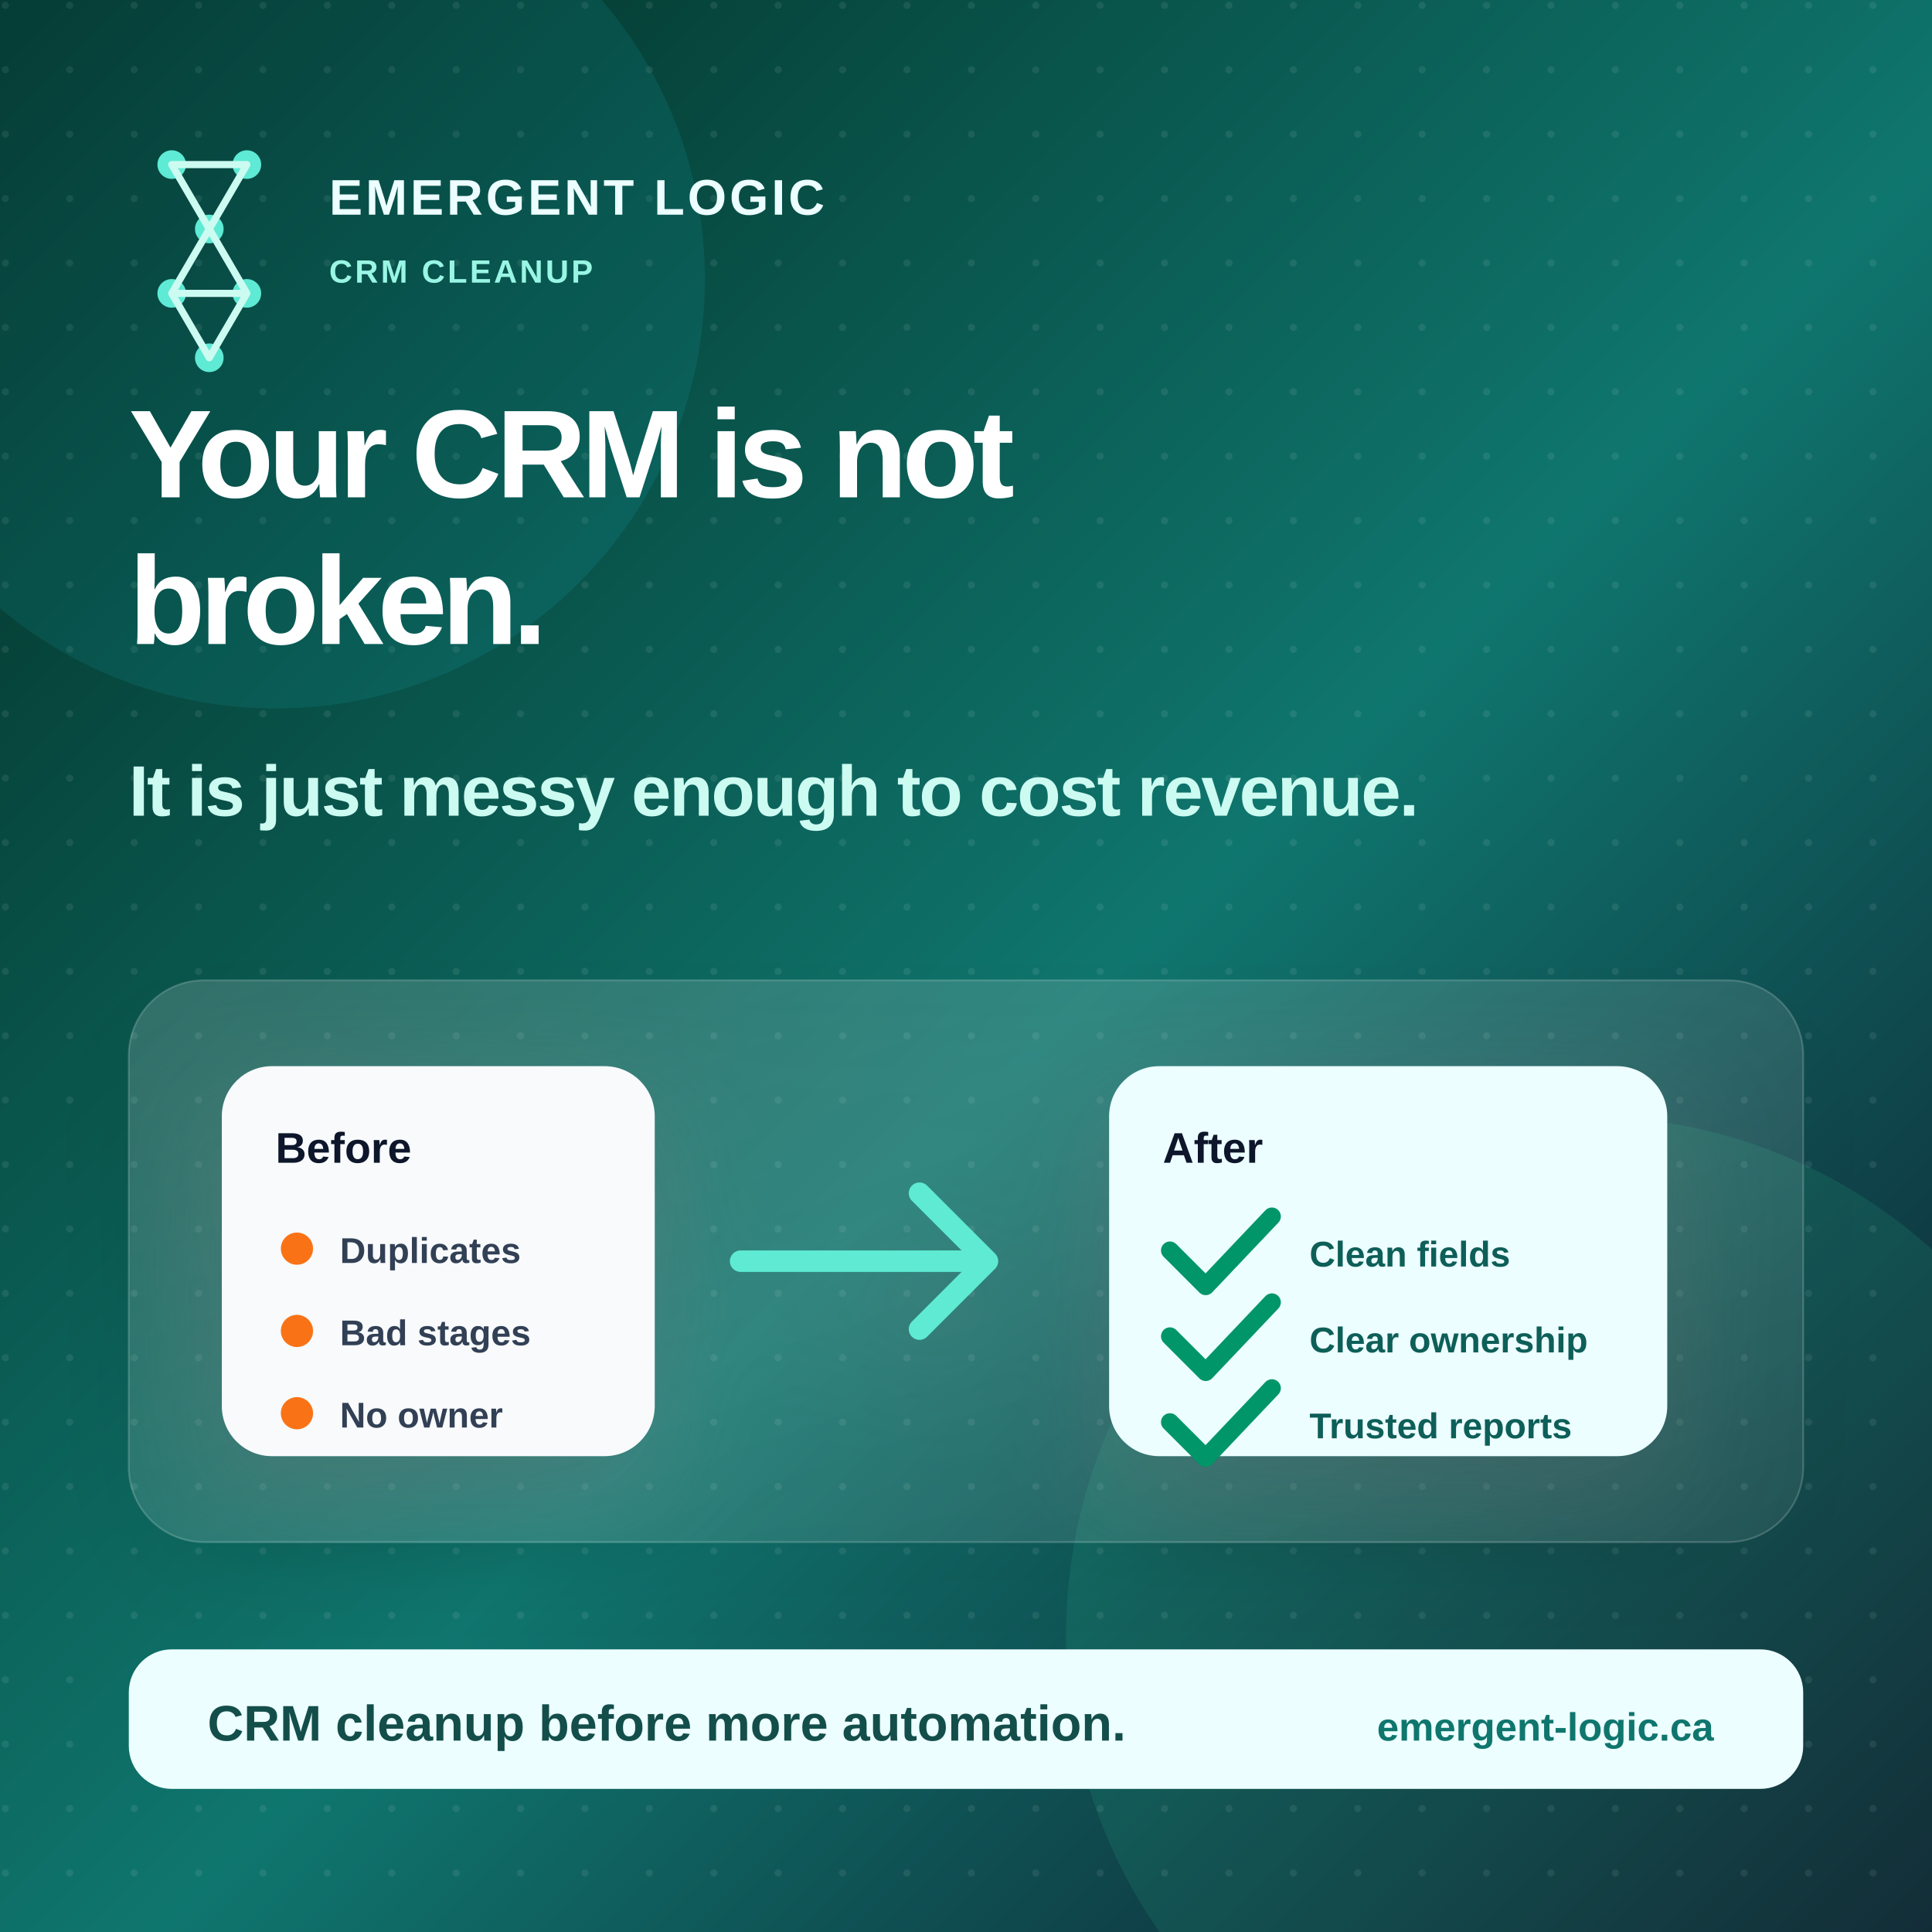
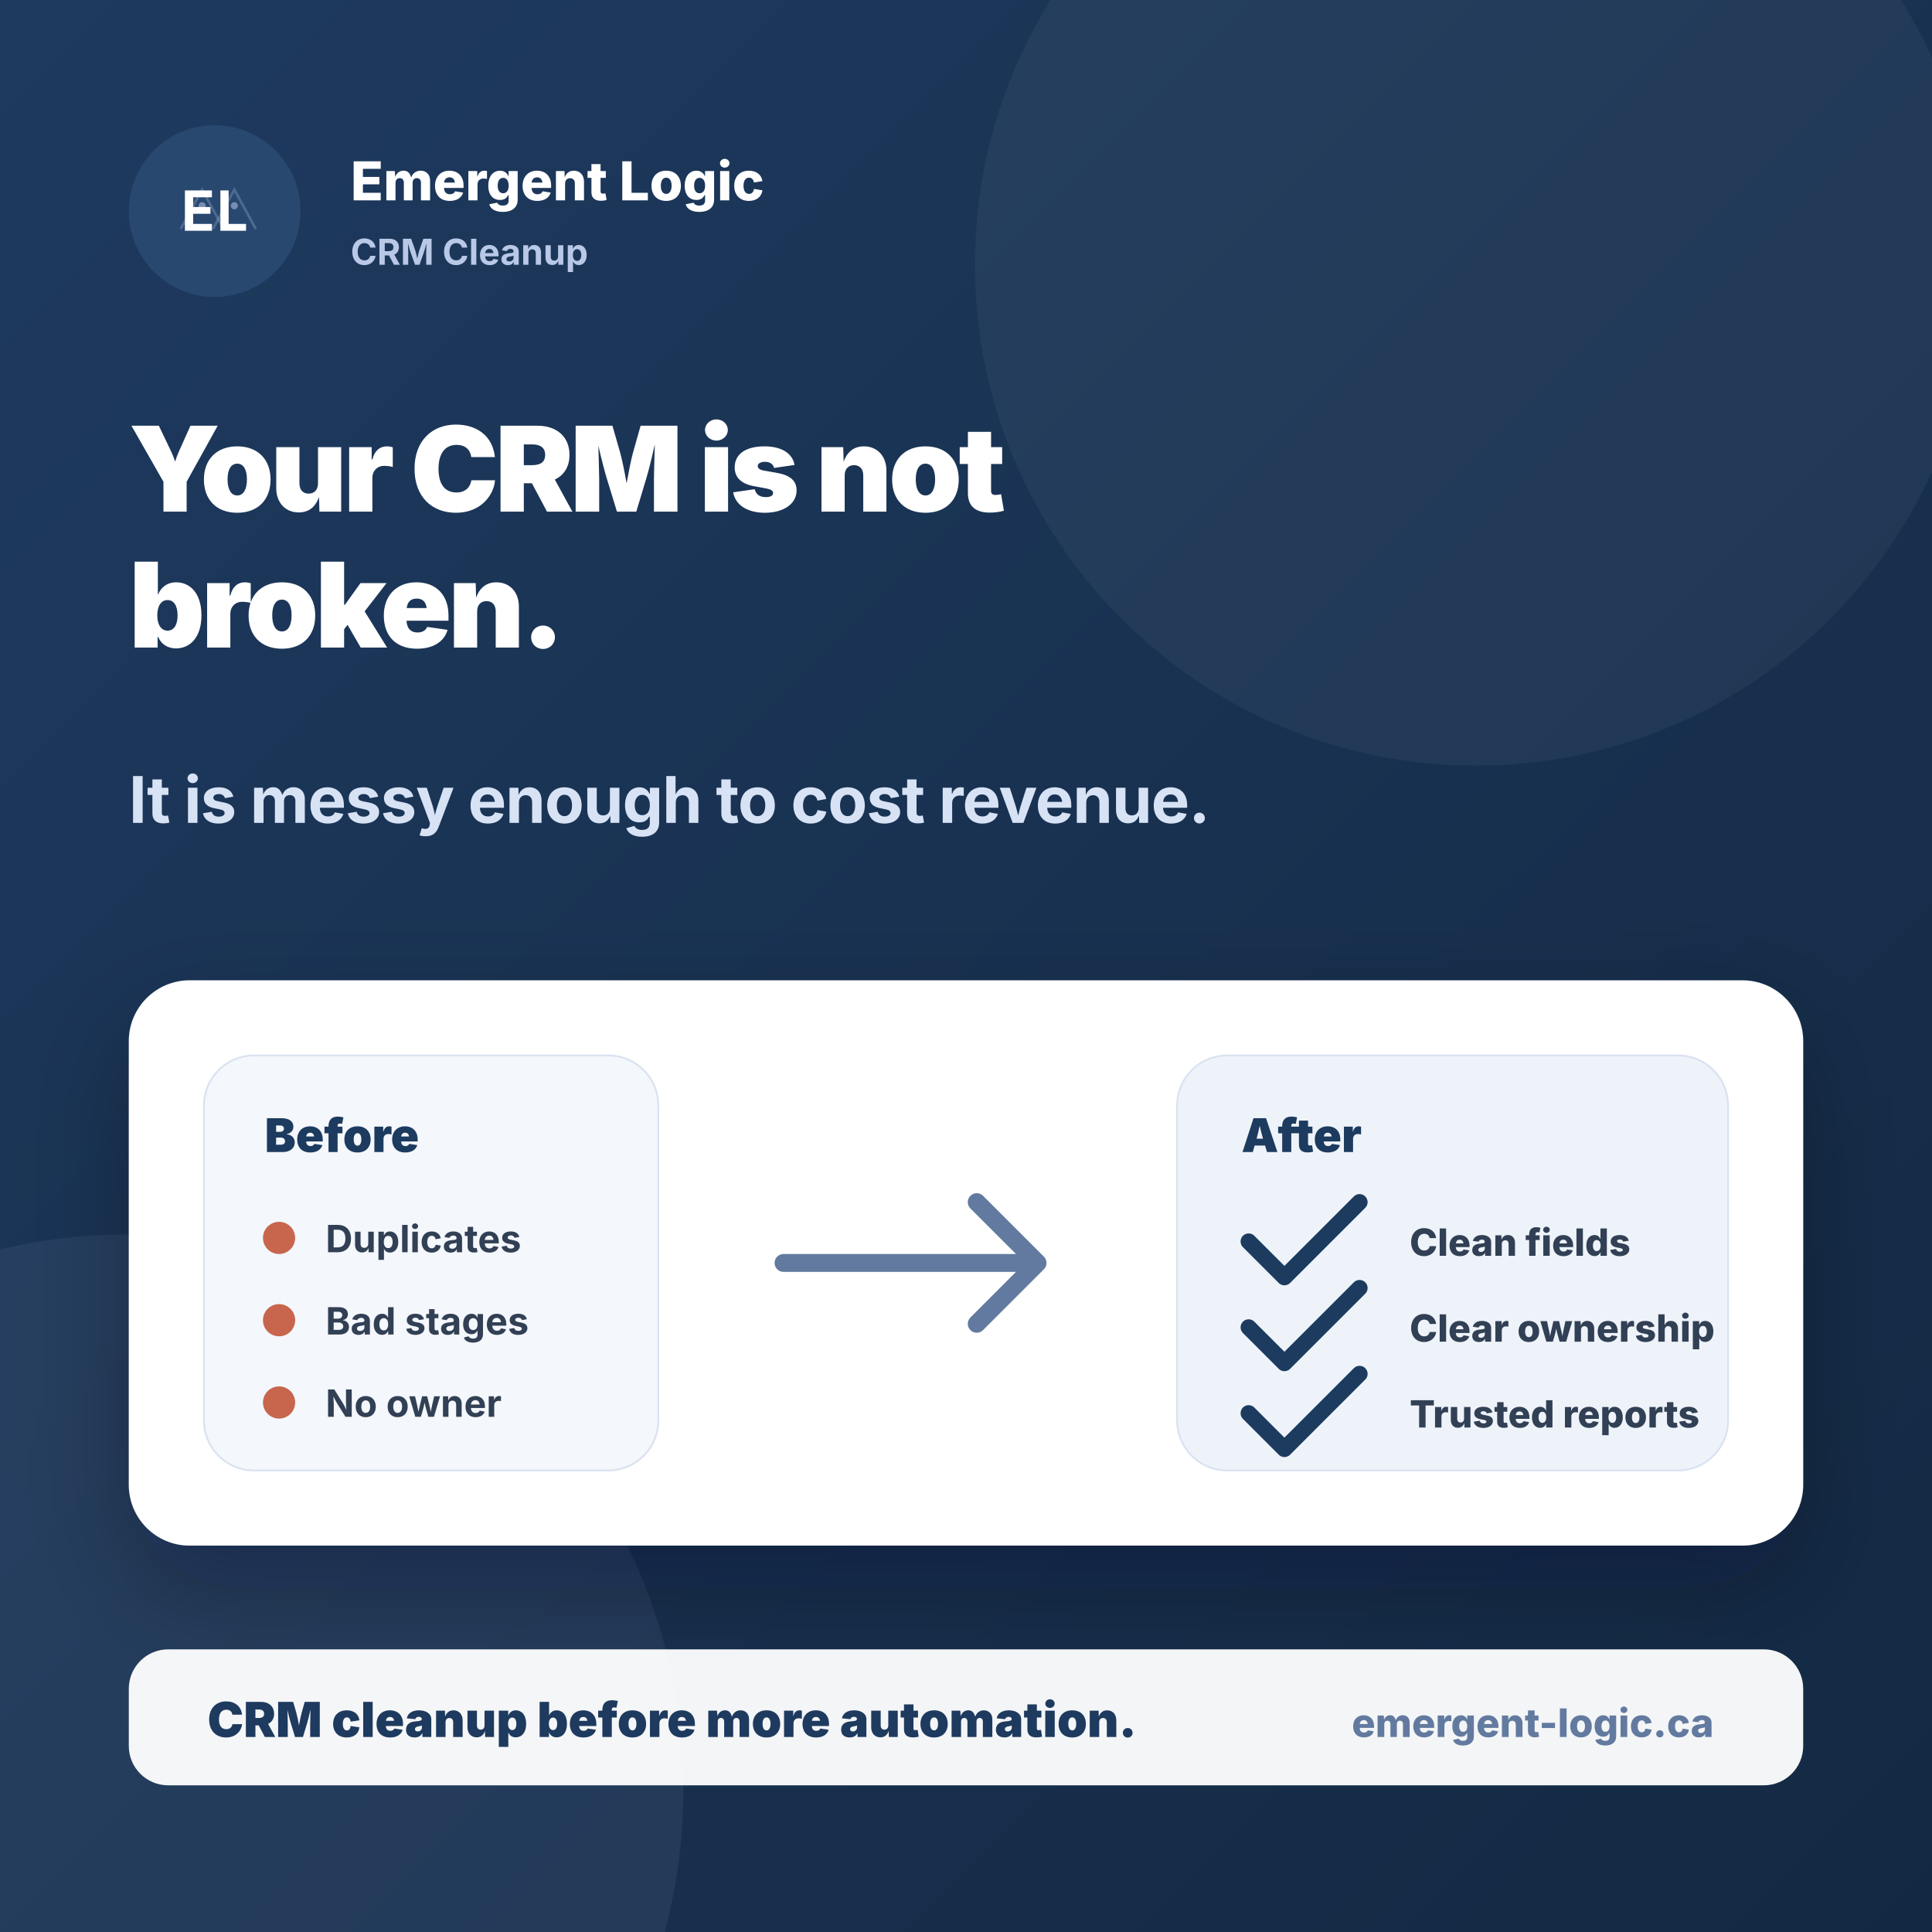
<svg xmlns="http://www.w3.org/2000/svg" width="1080" height="1080" viewBox="0 0 1080 1080" fill="none" role="img" aria-labelledby="title desc">
  <defs>
-     <linearGradient id="bg" x1="0" y1="0" x2="1080" y2="1080" gradientUnits="userSpaceOnUse">
-       <stop stop-color="#022C22" />
-       <stop offset="0.54" stop-color="#0F766E" />
-       <stop offset="1" stop-color="#0F172A" />
-     </linearGradient>
-     <linearGradient id="card" x1="0" y1="0" x2="1" y2="1">
-       <stop stop-color="#FFFFFF" stop-opacity="0.16" />
-       <stop offset="1" stop-color="#FFFFFF" stop-opacity="0.06" />
+     <linearGradient id="navy" x1="0" y1="0" x2="1080" y2="1080" gradientUnits="userSpaceOnUse">
+       <stop stop-color="#1E3A5F" />
+       <stop offset="1" stop-color="#132943" />
    </linearGradient>
    <filter id="shadow" x="-20%" y="-20%" width="140%" height="140%">
-       <feDropShadow dx="0" dy="24" stdDeviation="30" flood-color="#020617" flood-opacity="0.35" />
+       <feDropShadow dx="0" dy="24" stdDeviation="30" flood-color="#020617" flood-opacity="0.3" />
    </filter>
-     <pattern id="dots" width="36" height="36" patternUnits="userSpaceOnUse">
-       <circle cx="3" cy="3" r="2" fill="white" opacity="0.08" />
-     </pattern>
  </defs>
-   <rect width="1080" height="1080" fill="url(#bg)" />
-   <rect width="1080" height="1080" fill="url(#dots)" />
-   <circle cx="886" cy="914" r="290" fill="#34D399" opacity="0.12" />
-   <circle cx="154" cy="156" r="240" fill="#22D3EE" opacity="0.1" />
-   <g transform="translate(72 68)">
-     <circle cx="24" cy="24" r="8" fill="#5EEAD4" />
-     <circle cx="66" cy="24" r="8" fill="#5EEAD4" />
-     <circle cx="45" cy="60" r="8" fill="#5EEAD4" />
-     <circle cx="24" cy="96" r="8" fill="#5EEAD4" />
-     <circle cx="66" cy="96" r="8" fill="#5EEAD4" />
-     <circle cx="45" cy="132" r="8" fill="#5EEAD4" />
-     <path d="M24 24L66 24L45 60L24 24ZM45 60L24 96L66 96L45 60ZM24 96L45 132L66 96" stroke="#CCFBF1" stroke-width="4" stroke-linecap="round" stroke-linejoin="round" />
-     <text x="112" y="52" fill="#ECFEFF" font-family="Arial, Helvetica, sans-serif" font-size="28" font-weight="800" letter-spacing="0.06em">EMERGENT LOGIC</text>
-     <text x="112" y="90" fill="#99F6E4" font-family="Arial, Helvetica, sans-serif" font-size="18" font-weight="700" letter-spacing="0.08em">CRM CLEANUP</text>
+   <rect width="1080" height="1080" fill="url(#navy)" />
+   <circle cx="825" cy="148" r="280" fill="#FFFFFF" opacity="0.045" />
+   <circle cx="72" cy="1000" r="310" fill="#7D91B3" opacity="0.12" />
+   <g transform="translate(72 70)">
+     <circle cx="48" cy="48" r="48" fill="#29486F" />
+     <path d="M29 58L41 36L53 58" stroke="#8FA7CD" stroke-opacity="0.36" stroke-width="1.4" />
+     <path d="M47 58L59 36L71 58" stroke="#8FA7CD" stroke-opacity="0.36" stroke-width="1.4" />
+     <circle cx="41" cy="45" r="2" fill="#B8C8E6" fill-opacity="0.55" />
+     <circle cx="59" cy="45" r="2" fill="#B8C8E6" fill-opacity="0.55" />
+     <text x="48" y="59" text-anchor="middle" fill="white" font-family="Inter, Arial, sans-serif" font-size="31" font-weight="700" letter-spacing="1">EL</text>
+     <text x="124" y="42" fill="#FFFFFF" font-family="Inter, Arial, sans-serif" font-size="30" font-weight="800">Emergent Logic</text>
+     <text x="124" y="78" fill="#B8C8E6" font-family="Inter, Arial, sans-serif" font-size="20" font-weight="700">CRM Cleanup</text>
  </g>
-   <text x="72" y="278" fill="white" font-family="Arial, Helvetica, sans-serif" font-size="70" font-weight="850" letter-spacing="-0.045em">
+   <text x="72" y="286" fill="#FFFFFF" font-family="Inter, Arial, sans-serif" font-size="66" font-weight="850" letter-spacing="-2.1">
    <tspan x="72" dy="0">Your CRM is not</tspan>
-     <tspan x="72" dy="82">broken.</tspan>
+     <tspan x="72" dy="76">broken.</tspan>
  </text>
-   <text x="72" y="456" fill="#CCFBF1" font-family="Arial, Helvetica, sans-serif" font-size="40" font-weight="700" letter-spacing="-0.025em">
-     It is just messy enough to cost revenue.
+   <text x="72" y="460" fill="#D7E2F5" font-family="Inter, Arial, sans-serif" font-size="36" font-weight="750" letter-spacing="-0.5">
+     It is messy enough to cost revenue.
  </text>
  <g filter="url(#shadow)" transform="translate(72 548)">
-     <rect x="0" y="0" width="936" height="314" rx="42" fill="url(#card)" stroke="white" stroke-opacity="0.18" />
-     <g transform="translate(52 48)">
-       <rect x="0" y="0" width="242" height="218" rx="28" fill="#F8FAFC" />
-       <text x="30" y="54" fill="#0F172A" font-family="Arial, Helvetica, sans-serif" font-size="24" font-weight="800">Before</text>
-       <circle cx="42" cy="102" r="9" fill="#F97316" />
-       <text x="66" y="110" fill="#334155" font-family="Arial, Helvetica, sans-serif" font-size="20" font-weight="700">Duplicates</text>
-       <circle cx="42" cy="148" r="9" fill="#F97316" />
-       <text x="66" y="156" fill="#334155" font-family="Arial, Helvetica, sans-serif" font-size="20" font-weight="700">Bad stages</text>
-       <circle cx="42" cy="194" r="9" fill="#F97316" />
-       <text x="66" y="202" fill="#334155" font-family="Arial, Helvetica, sans-serif" font-size="20" font-weight="700">No owner</text>
-     </g>
-     <path d="M342 157H478" stroke="#5EEAD4" stroke-width="12" stroke-linecap="round" />
-     <path d="M442 119L480 157L442 195" stroke="#5EEAD4" stroke-width="12" stroke-linecap="round" stroke-linejoin="round" />
-     <g transform="translate(548 48)">
-       <rect x="0" y="0" width="312" height="218" rx="28" fill="#ECFEFF" />
-       <text x="30" y="54" fill="#0F172A" font-family="Arial, Helvetica, sans-serif" font-size="24" font-weight="800">After</text>
-       <path d="M34 103L54 123L91 84" stroke="#059669" stroke-width="10" stroke-linecap="round" stroke-linejoin="round" />
-       <text x="112" y="112" fill="#115E59" font-family="Arial, Helvetica, sans-serif" font-size="20" font-weight="800">Clean fields</text>
-       <path d="M34 151L54 171L91 132" stroke="#059669" stroke-width="10" stroke-linecap="round" stroke-linejoin="round" />
-       <text x="112" y="160" fill="#115E59" font-family="Arial, Helvetica, sans-serif" font-size="20" font-weight="800">Clear ownership</text>
-       <path d="M34 199L54 219L91 180" stroke="#059669" stroke-width="10" stroke-linecap="round" stroke-linejoin="round" />
-       <text x="112" y="208" fill="#115E59" font-family="Arial, Helvetica, sans-serif" font-size="20" font-weight="800">Trusted reports</text>
-     </g>
+     <rect width="936" height="316" rx="34" fill="#FFFFFF" />
+     <rect x="42" y="42" width="254" height="232" rx="28" fill="#F4F7FB" stroke="#D9E2F1" />
+     <text x="76" y="96" fill="#1E3A5F" font-family="Inter, Arial, sans-serif" font-size="26" font-weight="850">Before</text>
+     <circle cx="84" cy="144" r="9" fill="#C7664E" />
+     <circle cx="84" cy="190" r="9" fill="#C7664E" />
+     <circle cx="84" cy="236" r="9" fill="#C7664E" />
+     <text x="110" y="152" fill="#334155" font-family="Inter, Arial, sans-serif" font-size="21" font-weight="750">Duplicates</text>
+     <text x="110" y="198" fill="#334155" font-family="Inter, Arial, sans-serif" font-size="21" font-weight="750">Bad stages</text>
+     <text x="110" y="244" fill="#334155" font-family="Inter, Arial, sans-serif" font-size="21" font-weight="750">No owner</text>
+     <path d="M366 158H504" stroke="#637AA0" stroke-width="10" stroke-linecap="round" />
+     <path d="M474 124L508 158L474 192" stroke="#637AA0" stroke-width="10" stroke-linecap="round" stroke-linejoin="round" />
+     <rect x="586" y="42" width="308" height="232" rx="28" fill="#EEF3FA" stroke="#D9E2F1" />
+     <text x="622" y="96" fill="#1E3A5F" font-family="Inter, Arial, sans-serif" font-size="26" font-weight="850">After</text>
+     <path d="M626 146L646 166L688 124" stroke="#1E3A5F" stroke-width="9" stroke-linecap="round" stroke-linejoin="round" />
+     <path d="M626 194L646 214L688 172" stroke="#1E3A5F" stroke-width="9" stroke-linecap="round" stroke-linejoin="round" />
+     <path d="M626 242L646 262L688 220" stroke="#1E3A5F" stroke-width="9" stroke-linecap="round" stroke-linejoin="round" />
+     <text x="716" y="154" fill="#334155" font-family="Inter, Arial, sans-serif" font-size="21" font-weight="800">Clean fields</text>
+     <text x="716" y="202" fill="#334155" font-family="Inter, Arial, sans-serif" font-size="21" font-weight="800">Clear ownership</text>
+     <text x="716" y="250" fill="#334155" font-family="Inter, Arial, sans-serif" font-size="21" font-weight="800">Trusted reports</text>
  </g>
-   <rect x="72" y="922" width="936" height="78" rx="24" fill="#ECFEFF" />
-   <text x="116" y="973" fill="#134E4A" font-family="Arial, Helvetica, sans-serif" font-size="28" font-weight="850">CRM cleanup before more automation.</text>
-   <text x="958" y="973" fill="#0F766E" font-family="Arial, Helvetica, sans-serif" font-size="22" font-weight="850" text-anchor="end">emergent-logic.ca</text>
+   <rect x="72" y="922" width="936" height="76" rx="22" fill="#FFFFFF" opacity="0.95" />
+   <text x="116" y="971" fill="#1E3A5F" font-family="Inter, Arial, sans-serif" font-size="27" font-weight="850">CRM cleanup before more automation.</text>
+   <text x="958" y="971" fill="#637AA0" font-family="Inter, Arial, sans-serif" font-size="22" font-weight="800" text-anchor="end">emergent-logic.ca</text>
</svg>
